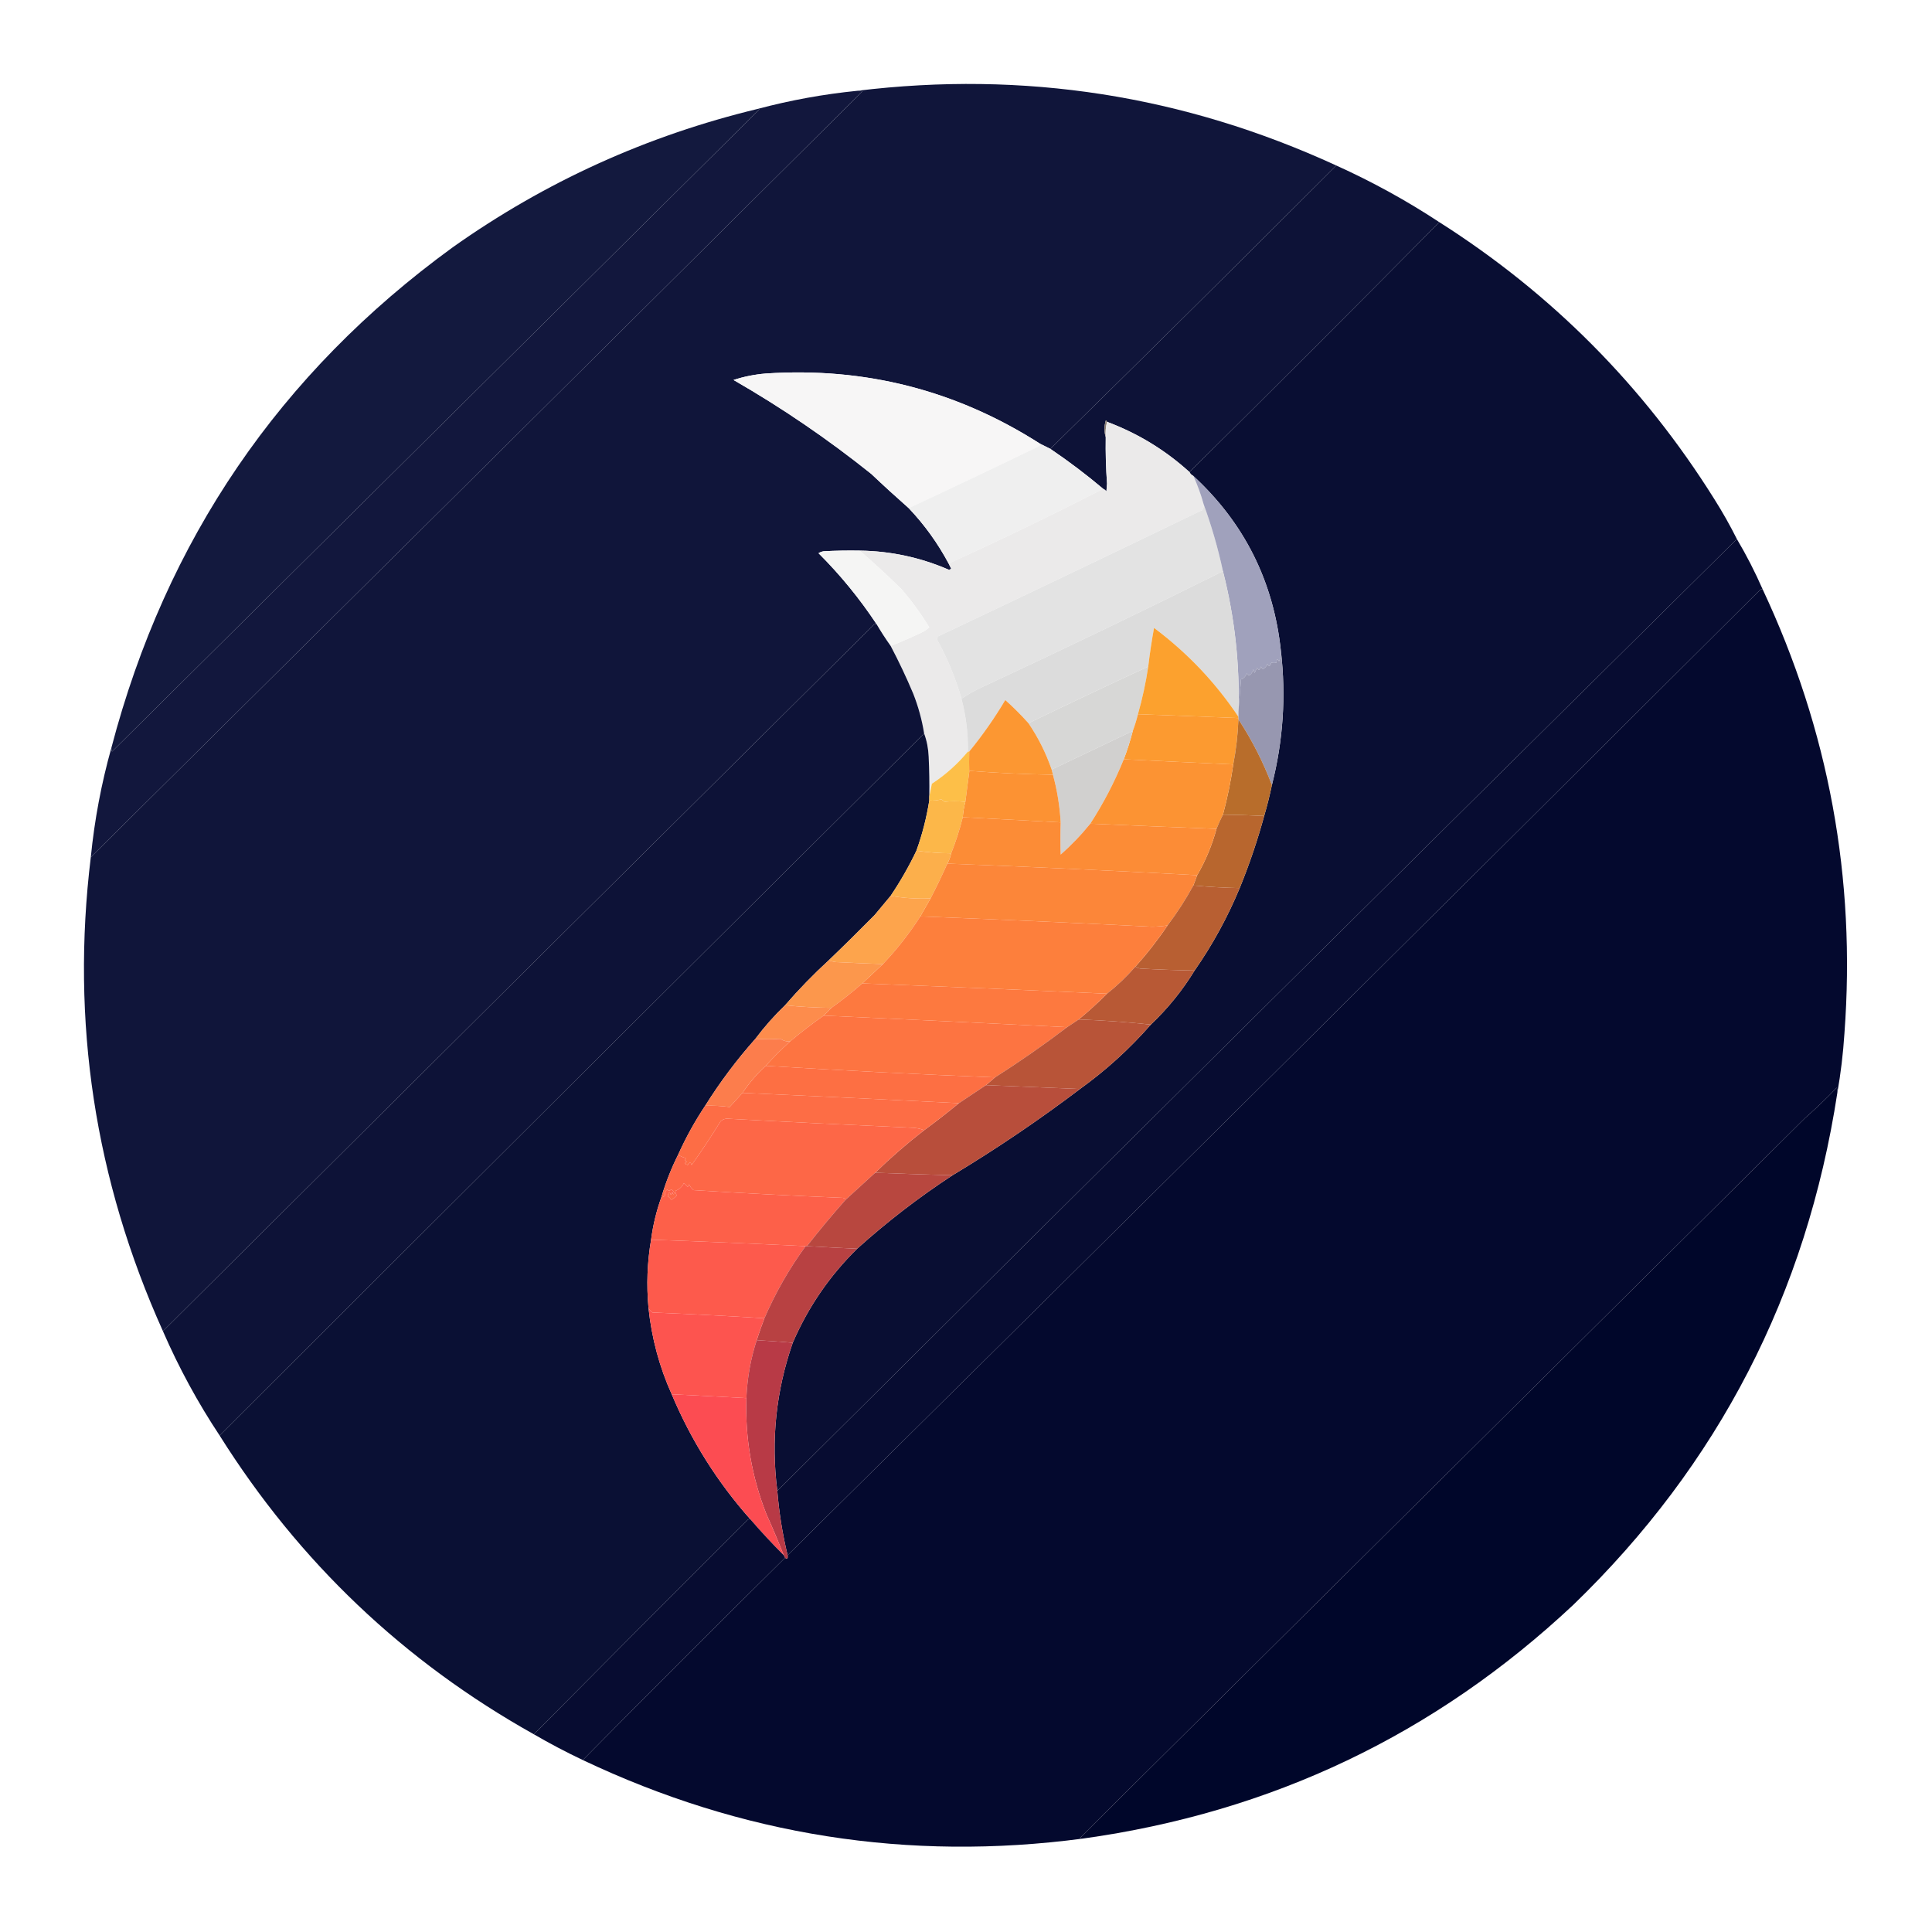
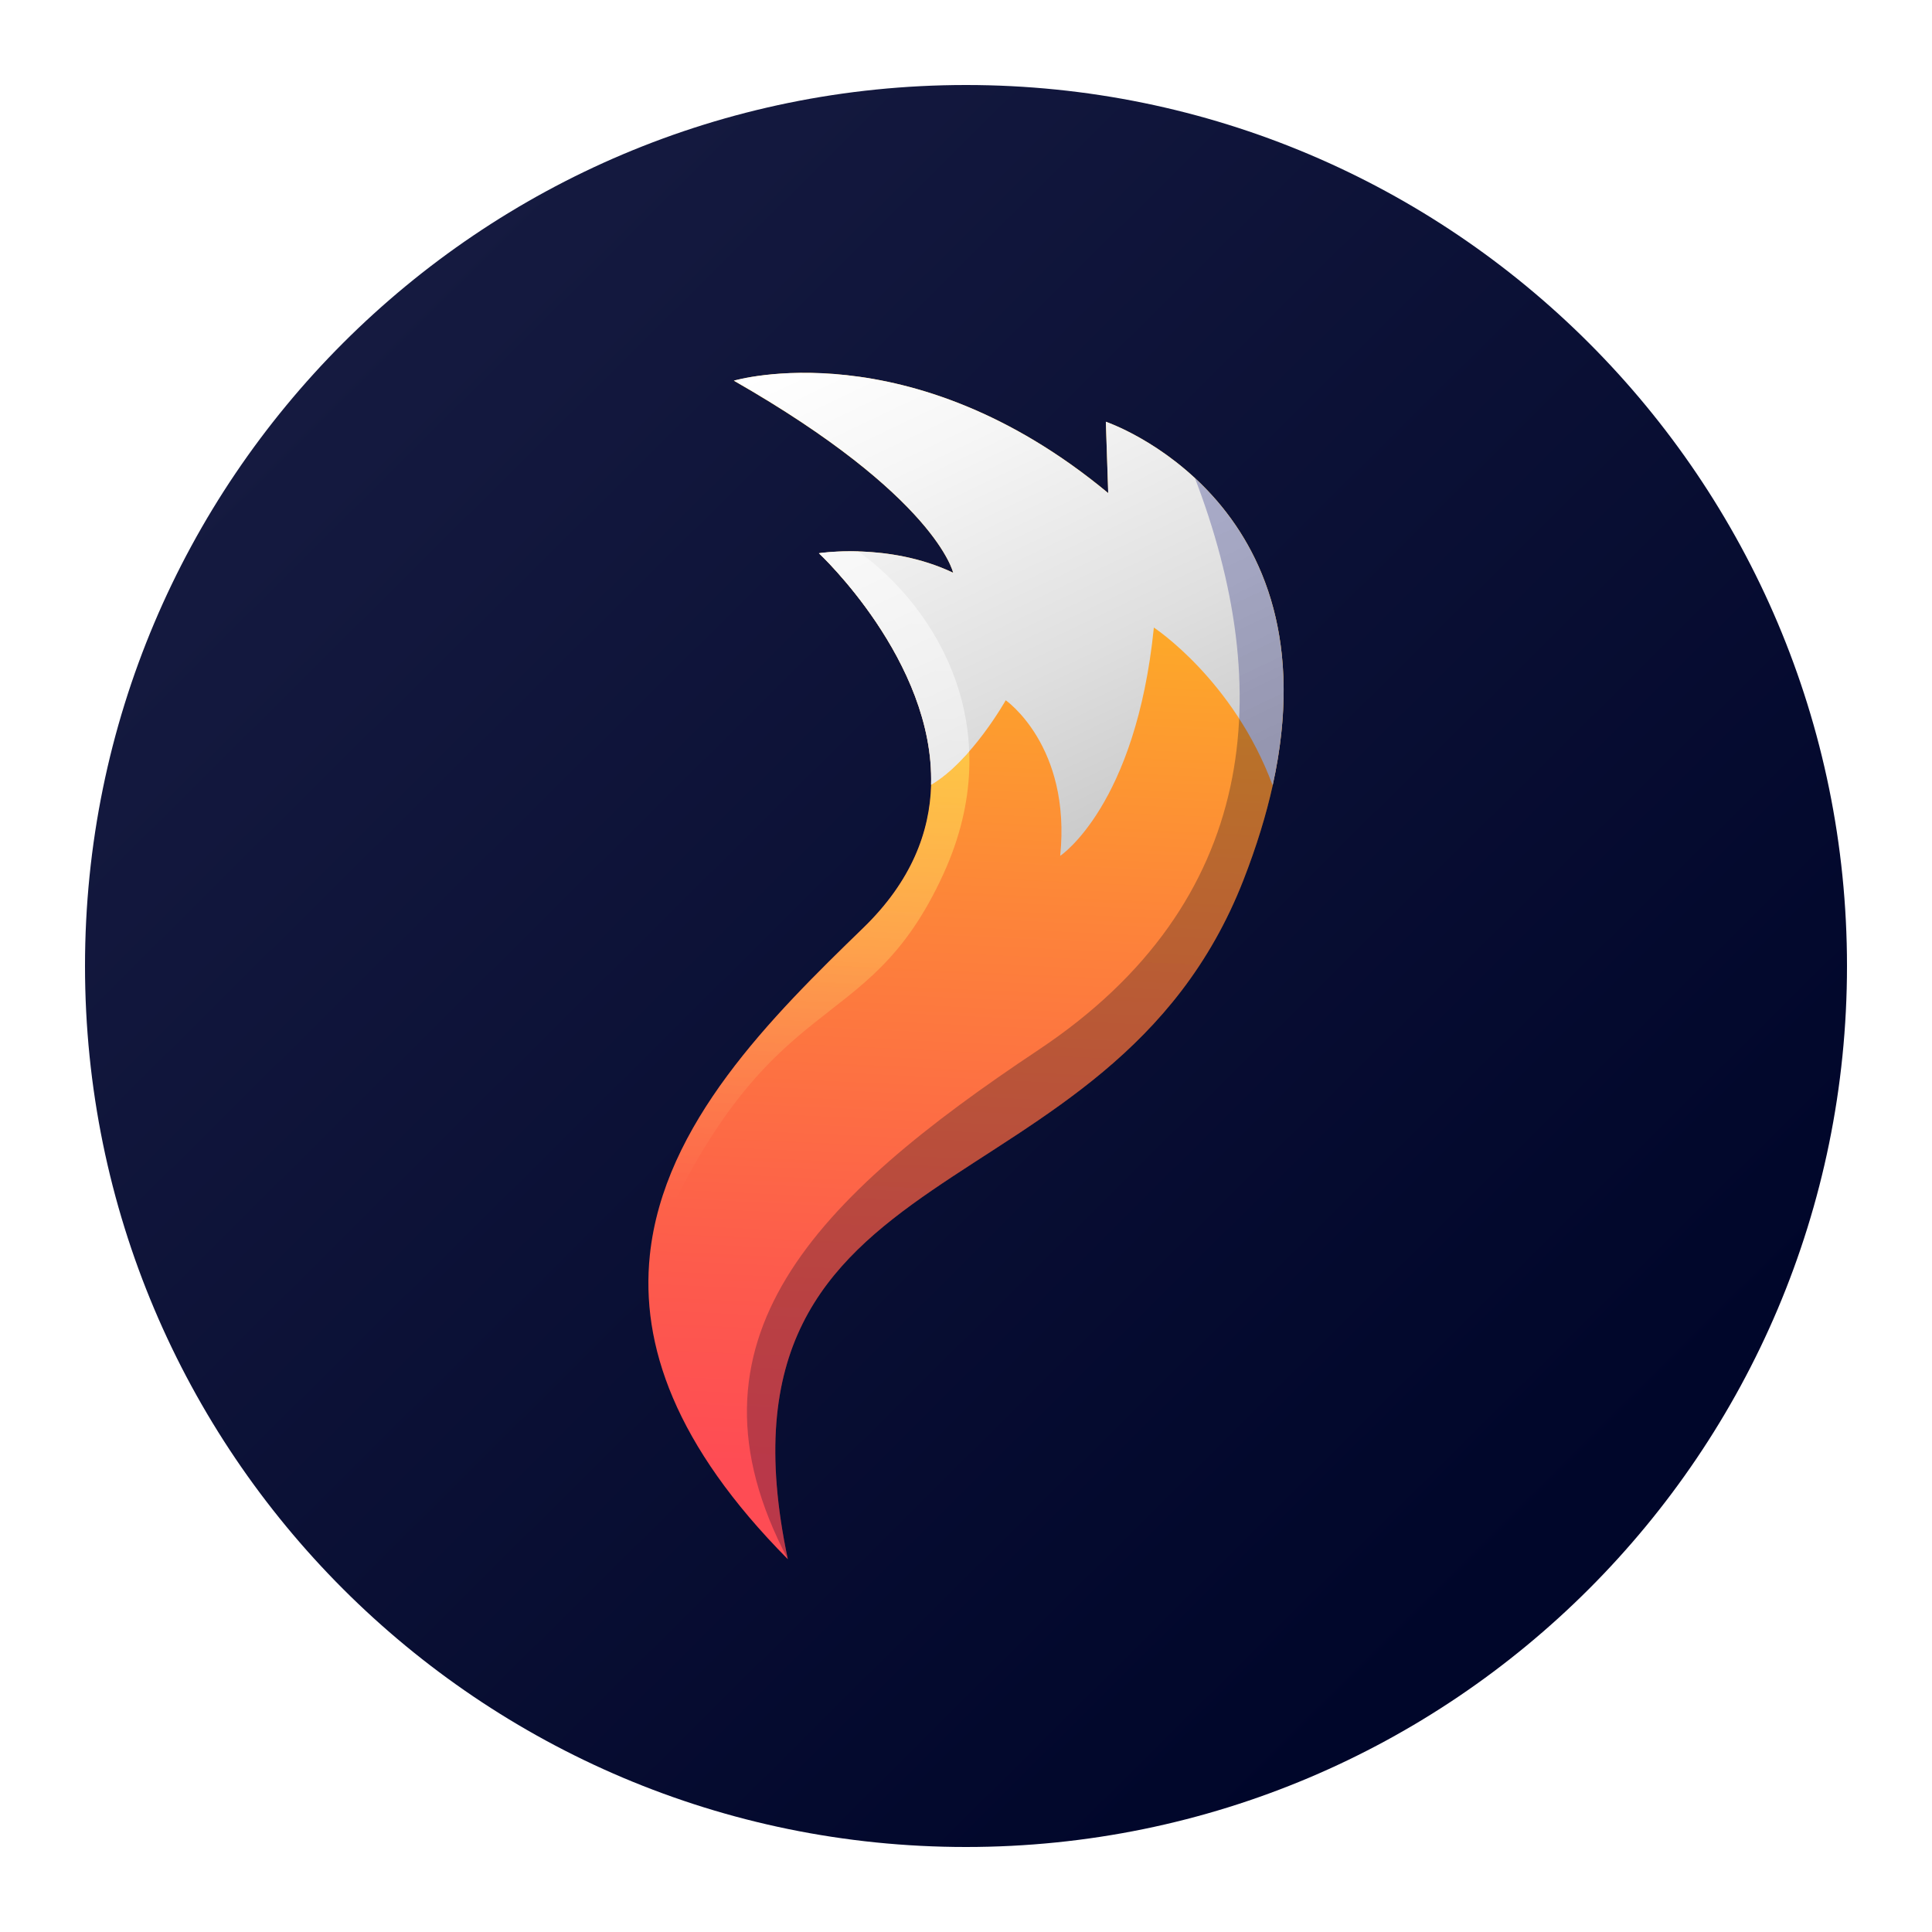
- <svg xmlns="http://www.w3.org/2000/svg" version="1.1" width="1500px" height="1500px" style="shape-rendering:geometricPrecision; text-rendering:geometricPrecision; image-rendering:optimizeQuality; fill-rule:evenodd; clip-rule:evenodd">
-   <g>
-     <path style="opacity:1" fill="#10153a" d="M 1037.5,128.5 C 963.833,202.167 889.833,275.501 815.5,348.5C 812.86,347.18 810.193,345.847 807.5,344.5C 742.606,303.026 671.606,284.859 594.5,290C 585.953,290.702 577.62,292.368 569.5,295C 607.074,316.614 642.741,340.947 676.5,368C 686.037,377.04 695.704,385.873 705.5,394.5C 717.77,407.437 728.104,421.77 736.5,437.5C 737.153,438.807 737.82,440.14 738.5,441.5C 738,441.833 737.5,442.167 737,442.5C 714.842,432.835 691.676,427.835 667.5,427.5C 658.161,427.334 648.827,427.5 639.5,428C 638.062,428.219 636.729,428.719 635.5,429.5C 652.414,446.4 667.414,464.733 680.5,484.5C 679.761,484.369 679.094,484.536 678.5,485C 494.272,667.728 310.272,850.561 126.5,1033.5C 73.58,915.986 54.914,793.32 70.5,665.5C 270.299,467.535 469.965,269.368 669.5,71C 668.207,70.51 666.873,70.343 665.5,70.5C 794.999,54.714 918.999,74.047 1037.5,128.5 Z" />
-   </g>
-   <g>
-     <path style="opacity:1" fill="#12173d" d="M 665.5,70.5 C 666.873,70.343 668.207,70.51 669.5,71C 469.965,269.368 270.299,467.535 70.5,665.5C 73.373,636.583 78.706,608.249 86.5,580.5C 86.35,581.552 86.517,582.552 87,583.5C 254.5,417.333 422,251.167 589.5,85C 589.272,84.601 588.938,84.435 588.5,84.5C 613.674,77.801 639.341,73.134 665.5,70.5 Z" />
-   </g>
-   <g>
-     <path style="opacity:1" fill="#13193e" d="M 588.5,84.5 C 588.938,84.435 589.272,84.601 589.5,85C 422,251.167 254.5,417.333 87,583.5C 86.517,582.552 86.35,581.552 86.5,580.5C 128.853,419.189 217.186,289.689 351.5,192C 423.409,141.054 502.409,105.221 588.5,84.5 Z" />
-   </g>
-   <g>
-     <path style="opacity:1" fill="#0d1237" d="M 1037.5,128.5 C 1065.46,141.139 1092.13,155.806 1117.5,172.5C 1053.14,237.527 988.473,302.194 923.5,366.5C 904.729,349.441 883.396,336.441 859.5,327.5C 859.44,326.957 859.107,326.624 858.5,326.5C 857.189,330.984 857.189,335.317 858.5,339.5C 858.301,351.516 858.634,363.516 859.5,375.5C 859.333,377.5 859.167,379.5 859,381.5C 858.292,380.619 857.458,379.953 856.5,379.5C 843.371,368.438 829.705,358.104 815.5,348.5C 889.833,275.501 963.833,202.167 1037.5,128.5 Z" />
-   </g>
-   <g>
-     <path style="opacity:1" fill="#090e33" d="M 1117.5,172.5 C 1204.86,228.027 1276.03,299.693 1331,387.5C 1337.36,397.564 1343.2,407.897 1348.5,418.5C 1099.86,664.472 851.528,910.806 603.5,1157.5C 598.497,1118.2 602.497,1079.86 615.5,1042.5C 627.386,1014.94 644.053,990.604 665.5,969.5C 688.762,948.552 713.429,929.552 739.5,912.5C 773.719,891.896 806.719,869.563 838.5,845.5C 858.726,830.942 877.059,814.275 893.5,795.5C 906.722,782.953 918.055,768.953 927.5,753.5C 941.399,733.549 953.066,712.215 962.5,689.5C 969.964,671.234 976.297,652.567 981.5,633.5C 983.814,625.577 985.814,617.577 987.5,609.5C 996.222,575.235 998.555,540.569 994.5,505.5C 988.805,451.444 966.139,406.11 926.5,369.5C 925.167,368.833 924.167,367.833 923.5,366.5C 988.473,302.194 1053.14,237.527 1117.5,172.5 Z" />
-   </g>
-   <g>
-     <path style="opacity:1" fill="#f7f6f6" d="M 807.5,344.5 C 807.631,345.376 807.298,346.043 806.5,346.5C 772.933,362.784 739.266,378.784 705.5,394.5C 695.704,385.873 686.037,377.04 676.5,368C 642.741,340.947 607.074,316.614 569.5,295C 577.62,292.368 585.953,290.702 594.5,290C 671.606,284.859 742.606,303.026 807.5,344.5 Z" />
-   </g>
-   <g>
-     <path style="opacity:1" fill="#8b7e72" d="M 859.5,327.5 C 858.517,331.298 858.183,335.298 858.5,339.5C 857.189,335.317 857.189,330.984 858.5,326.5C 859.107,326.624 859.44,326.957 859.5,327.5 Z" />
-   </g>
-   <g>
-     <path style="opacity:1" fill="#efefef" d="M 807.5,344.5 C 810.193,345.847 812.86,347.18 815.5,348.5C 829.705,358.104 843.371,368.438 856.5,379.5C 817.045,399.774 777.045,419.107 736.5,437.5C 728.104,421.77 717.77,407.437 705.5,394.5C 739.266,378.784 772.933,362.784 806.5,346.5C 807.298,346.043 807.631,345.376 807.5,344.5 Z" />
-   </g>
-   <g>
-     <path style="opacity:1" fill="#ebeaea" d="M 859.5,327.5 C 883.396,336.441 904.729,349.441 923.5,366.5C 924.167,367.833 925.167,368.833 926.5,369.5C 929.747,376.57 932.414,383.904 934.5,391.5C 934.714,393.144 934.38,394.644 933.5,396C 865.288,428.939 796.955,461.606 728.5,494C 727.483,495.049 727.316,496.216 728,497.5C 735.862,511.879 742.029,526.879 746.5,542.5C 750.022,555.897 751.689,569.564 751.5,583.5C 743.455,593.208 734.121,601.542 723.5,608.5C 722.833,611.977 722.166,615.311 721.5,618.5C 721.666,608.161 721.5,597.828 721,587.5C 720.75,581.192 719.583,575.192 717.5,569.5C 715.796,558.884 712.963,548.551 709,538.5C 703.685,525.872 697.852,513.539 691.5,501.5C 698.918,498.627 706.251,495.46 713.5,492C 716.533,490.822 719.199,489.156 721.5,487C 715.121,476.617 707.955,466.784 700,457.5C 689.461,447.153 678.628,437.153 667.5,427.5C 691.676,427.835 714.842,432.835 737,442.5C 737.5,442.167 738,441.833 738.5,441.5C 737.82,440.14 737.153,438.807 736.5,437.5C 777.045,419.107 817.045,399.774 856.5,379.5C 857.458,379.953 858.292,380.619 859,381.5C 859.167,379.5 859.333,377.5 859.5,375.5C 858.634,363.516 858.301,351.516 858.5,339.5C 858.183,335.298 858.517,331.298 859.5,327.5 Z" />
-   </g>
-   <g>
-     <path style="opacity:1" fill="#e3e3e3" d="M 934.5,391.5 C 940.682,408.393 945.682,425.726 949.5,443.5C 887.988,474.088 825.988,503.921 763.5,533C 757.448,535.687 751.781,538.854 746.5,542.5C 742.029,526.879 735.862,511.879 728,497.5C 727.316,496.216 727.483,495.049 728.5,494C 796.955,461.606 865.288,428.939 933.5,396C 934.38,394.644 934.714,393.144 934.5,391.5 Z" />
-   </g>
-   <g>
-     <path style="opacity:1" fill="#f5f5f4" d="M 667.5,427.5 C 678.628,437.153 689.461,447.153 700,457.5C 707.955,466.784 715.121,476.617 721.5,487C 719.199,489.156 716.533,490.822 713.5,492C 706.251,495.46 698.918,498.627 691.5,501.5C 687.598,496.04 683.931,490.373 680.5,484.5C 667.414,464.733 652.414,446.4 635.5,429.5C 636.729,428.719 638.062,428.219 639.5,428C 648.827,427.5 658.161,427.334 667.5,427.5 Z" />
-   </g>
-   <g>
-     <path style="opacity:1" fill="#070c31" d="M 1348.5,418.5 C 1355.93,431.023 1362.6,444.023 1368.5,457.5C 1367.76,457.369 1367.09,457.536 1366.5,458C 1115.27,708.396 863.604,958.229 611.5,1207.5C 607.539,1191.18 604.872,1174.52 603.5,1157.5C 851.528,910.806 1099.86,664.472 1348.5,418.5 Z" />
-   </g>
-   <g>
-     <path style="opacity:1" fill="#a0a1bc" d="M 926.5,369.5 C 966.139,406.11 988.805,451.444 994.5,505.5C 994.752,508.32 994.252,510.986 993,513.5C 992.026,511.122 991.359,511.456 991,514.5C 989.836,514.835 988.503,514.835 987,514.5C 986.16,517.464 985.16,517.797 984,515.5C 983.363,517.303 982.197,518.636 980.5,519.5C 979.808,518.975 979.308,518.308 979,517.5C 978.16,520.464 977.16,520.797 976,518.5C 975.333,519.833 974.667,521.167 974,522.5C 973.667,521.5 973.333,520.5 973,519.5C 972.727,521.329 971.893,522.829 970.5,524C 969.256,524.456 968.423,523.956 968,522.5C 967.368,524.965 965.868,526.631 963.5,527.5C 962.833,535.99 962.167,544.324 961.5,552.5C 962.663,515.963 958.663,479.629 949.5,443.5C 945.682,425.726 940.682,408.393 934.5,391.5C 932.414,383.904 929.747,376.57 926.5,369.5 Z" />
-   </g>
-   <g>
-     <path style="opacity:1" fill="#dcdcdc" d="M 949.5,443.5 C 958.663,479.629 962.663,515.963 961.5,552.5C 961.5,553.833 961.5,555.167 961.5,556.5C 943.696,529.858 921.862,506.858 896,487.5C 894.172,497.459 892.672,507.459 891.5,517.5C 860.374,531.896 829.374,546.563 798.5,561.5C 792.881,555.215 786.881,549.215 780.5,543.5C 772.142,557.562 762.808,570.895 752.5,583.5C 752.167,583.5 751.833,583.5 751.5,583.5C 751.689,569.564 750.022,555.897 746.5,542.5C 751.781,538.854 757.448,535.687 763.5,533C 825.988,503.921 887.988,474.088 949.5,443.5 Z" />
-   </g>
-   <g>
-     <path style="opacity:1" fill="#04092e" d="M 1368.5,457.5 C 1419.85,566.9 1441.01,681.9 1432,802.5C 1430.99,818.078 1429.16,833.411 1426.5,848.5C 1426.66,847.127 1426.49,845.793 1426,844.5C 1418.14,852.698 1409.97,860.531 1401.5,868C 1218.83,1049.33 1036.17,1230.67 853.5,1412C 848.5,1417 843.5,1422 838.5,1427C 839.094,1427.46 839.761,1427.63 840.5,1427.5C 705.221,1445.36 575.888,1425.03 452.5,1366.5C 504.527,1313.81 556.86,1261.47 609.5,1209.5C 611.203,1210.66 611.869,1209.99 611.5,1207.5C 863.604,958.229 1115.27,708.396 1366.5,458C 1367.09,457.536 1367.76,457.369 1368.5,457.5 Z" />
-   </g>
-   <g>
-     <path style="opacity:1" fill="#d7d7d6" d="M 891.5,517.5 C 889.618,530.027 886.951,542.36 883.5,554.5C 882.415,558.939 881.082,563.272 879.5,567.5C 858.5,577.5 837.5,587.5 816.5,597.5C 812.068,584.637 806.068,572.637 798.5,561.5C 829.374,546.563 860.374,531.896 891.5,517.5 Z" />
-   </g>
-   <g>
-     <path style="opacity:1" fill="#fca12e" d="M 961.5,556.5 C 961.5,556.833 961.5,557.167 961.5,557.5C 935.502,556.437 909.502,555.437 883.5,554.5C 886.951,542.36 889.618,530.027 891.5,517.5C 892.672,507.459 894.172,497.459 896,487.5C 921.862,506.858 943.696,529.858 961.5,556.5 Z" />
-   </g>
-   <g>
-     <path style="opacity:1" fill="#0d1237" d="M 680.5,484.5 C 683.931,490.373 687.598,496.04 691.5,501.5C 697.852,513.539 703.685,525.872 709,538.5C 712.963,548.551 715.796,558.884 717.5,569.5C 534.973,750.939 352.64,932.605 170.5,1114.5C 153.548,1088.94 138.881,1061.94 126.5,1033.5C 310.272,850.561 494.272,667.728 678.5,485C 679.094,484.536 679.761,484.369 680.5,484.5 Z" />
-   </g>
-   <g>
-     <path style="opacity:1" fill="#9797b0" d="M 994.5,505.5 C 998.555,540.569 996.222,575.235 987.5,609.5C 980.651,591.466 971.984,574.466 961.5,558.5C 961.5,558.167 961.5,557.833 961.5,557.5C 961.5,557.167 961.5,556.833 961.5,556.5C 961.5,555.167 961.5,553.833 961.5,552.5C 962.167,544.324 962.833,535.99 963.5,527.5C 965.868,526.631 967.368,524.965 968,522.5C 968.423,523.956 969.256,524.456 970.5,524C 971.893,522.829 972.727,521.329 973,519.5C 973.333,520.5 973.667,521.5 974,522.5C 974.667,521.167 975.333,519.833 976,518.5C 977.16,520.797 978.16,520.464 979,517.5C 979.308,518.308 979.808,518.975 980.5,519.5C 982.197,518.636 983.363,517.303 984,515.5C 985.16,517.797 986.16,517.464 987,514.5C 988.503,514.835 989.836,514.835 991,514.5C 991.359,511.456 992.026,511.122 993,513.5C 994.252,510.986 994.752,508.32 994.5,505.5 Z" />
-   </g>
-   <g>
-     <path style="opacity:1" fill="#fc9a30" d="M 883.5,554.5 C 909.502,555.437 935.502,556.437 961.5,557.5C 961.5,557.833 961.5,558.167 961.5,558.5C 961.065,570.311 959.732,581.977 957.5,593.5C 929.163,592.23 900.829,590.897 872.5,589.5C 875.23,582.311 877.563,574.977 879.5,567.5C 881.082,563.272 882.415,558.939 883.5,554.5 Z" />
-   </g>
-   <g>
-     <path style="opacity:1" fill="#b86d2b" d="M 961.5,558.5 C 971.984,574.466 980.651,591.466 987.5,609.5C 985.814,617.577 983.814,625.577 981.5,633.5C 970.841,632.957 960.175,632.623 949.5,632.5C 952.934,619.666 955.6,606.666 957.5,593.5C 959.732,581.977 961.065,570.311 961.5,558.5 Z" />
-   </g>
-   <g>
-     <path style="opacity:1" fill="#d1d0cf" d="M 879.5,567.5 C 877.563,574.977 875.23,582.311 872.5,589.5C 865.418,606.998 856.751,623.665 846.5,639.5C 839.528,648.139 831.862,656.139 823.5,663.5C 823.234,655.226 823.234,646.893 823.5,638.5C 822.801,625.941 820.801,613.608 817.5,601.5C 817.167,600.167 816.833,598.833 816.5,597.5C 837.5,587.5 858.5,577.5 879.5,567.5 Z" />
-   </g>
-   <g>
-     <path style="opacity:0.999" fill="#0a1034" d="M 717.5,569.5 C 719.583,575.192 720.75,581.192 721,587.5C 721.5,597.828 721.666,608.161 721.5,618.5C 721.5,619.5 721.5,620.5 721.5,621.5C 719.387,634.835 716.053,647.835 711.5,660.5C 705.701,672.639 699.035,684.306 691.5,695.5C 687.352,700.429 683.185,705.429 679,710.5C 667.272,722.396 655.438,734.063 643.5,745.5C 631.468,756.532 620.134,768.198 609.5,780.5C 601.119,788.547 593.452,797.214 586.5,806.5C 572.052,822.722 559.052,840.055 547.5,858.5C 539.489,870.515 532.489,883.182 526.5,896.5C 521.205,907.04 516.871,918.04 513.5,929.5C 509.668,940.11 507.002,951.11 505.5,962.5C 502.505,980.033 501.839,997.699 503.5,1015.5C 505.934,1038.91 511.934,1061.24 521.5,1082.5C 536.541,1118.27 556.874,1150.6 582.5,1179.5C 581.761,1179.37 581.094,1179.54 580.5,1180C 524.89,1235.44 469.557,1290.94 414.5,1346.5C 313.504,1289.97 232.171,1212.64 170.5,1114.5C 352.64,932.605 534.973,750.939 717.5,569.5 Z" />
-   </g>
-   <g>
-     <path style="opacity:1" fill="#fdbf48" d="M 751.5,583.5 C 751.833,583.5 752.167,583.5 752.5,583.5C 752.369,589.082 752.369,594.416 752.5,599.5C 751.562,607.132 750.562,614.799 749.5,622.5C 743.44,621.953 738.107,621.953 733.5,622.5C 732.522,622.023 731.689,621.357 731,620.5C 727.943,621.451 724.777,621.784 721.5,621.5C 721.5,620.5 721.5,619.5 721.5,618.5C 722.166,615.311 722.833,611.977 723.5,608.5C 734.121,601.542 743.455,593.208 751.5,583.5 Z" />
-   </g>
-   <g>
-     <path style="opacity:1" fill="#fc9732" d="M 798.5,561.5 C 806.068,572.637 812.068,584.637 816.5,597.5C 816.833,598.833 817.167,600.167 817.5,601.5C 795.912,601.148 774.412,600.148 753,598.5C 752.601,598.728 752.435,599.062 752.5,599.5C 752.369,594.416 752.369,589.082 752.5,583.5C 762.808,570.895 772.142,557.562 780.5,543.5C 786.881,549.215 792.881,555.215 798.5,561.5 Z" />
-   </g>
-   <g>
-     <path style="opacity:1" fill="#fc9233" d="M 817.5,601.5 C 820.801,613.608 822.801,625.941 823.5,638.5C 798.174,637.106 772.84,635.773 747.5,634.5C 747.782,630.426 748.448,626.426 749.5,622.5C 750.562,614.799 751.562,607.132 752.5,599.5C 752.435,599.062 752.601,598.728 753,598.5C 774.412,600.148 795.912,601.148 817.5,601.5 Z" />
-   </g>
-   <g>
-     <path style="opacity:1" fill="#fc9333" d="M 872.5,589.5 C 900.829,590.897 929.163,592.23 957.5,593.5C 955.6,606.666 952.934,619.666 949.5,632.5C 947.64,636.083 945.973,639.749 944.5,643.5C 911.828,642.288 879.162,640.954 846.5,639.5C 856.751,623.665 865.418,606.998 872.5,589.5 Z" />
-   </g>
-   <g>
-     <path style="opacity:1" fill="#fcb749" d="M 749.5,622.5 C 748.448,626.426 747.782,630.426 747.5,634.5C 745.124,643.991 742.124,653.325 738.5,662.5C 729.306,662.439 720.306,661.772 711.5,660.5C 716.053,647.835 719.387,634.835 721.5,621.5C 724.777,621.784 727.943,621.451 731,620.5C 731.689,621.357 732.522,622.023 733.5,622.5C 738.107,621.953 743.44,621.953 749.5,622.5 Z" />
-   </g>
-   <g>
-     <path style="opacity:1" fill="#b8662e" d="M 949.5,632.5 C 960.175,632.623 970.841,632.957 981.5,633.5C 976.297,652.567 969.964,671.234 962.5,689.5C 950.421,689.243 938.421,688.576 926.5,687.5C 927.5,684.833 928.5,682.167 929.5,679.5C 936.039,668.236 941.039,656.236 944.5,643.5C 945.973,639.749 947.64,636.083 949.5,632.5 Z" />
-   </g>
-   <g>
-     <path style="opacity:1" fill="#fc8c36" d="M 747.5,634.5 C 772.84,635.773 798.174,637.106 823.5,638.5C 823.234,646.893 823.234,655.226 823.5,663.5C 831.862,656.139 839.528,648.139 846.5,639.5C 879.162,640.954 911.828,642.288 944.5,643.5C 941.039,656.236 936.039,668.236 929.5,679.5C 864.874,675.994 800.207,672.994 735.5,670.5C 736.892,667.993 737.892,665.327 738.5,662.5C 742.124,653.325 745.124,643.991 747.5,634.5 Z" />
-   </g>
-   <g>
-     <path style="opacity:1" fill="#fcaf4b" d="M 711.5,660.5 C 720.306,661.772 729.306,662.439 738.5,662.5C 737.892,665.327 736.892,667.993 735.5,670.5C 731.439,679.622 727.106,688.622 722.5,697.5C 711.82,697.968 701.487,697.301 691.5,695.5C 699.035,684.306 705.701,672.639 711.5,660.5 Z" />
-   </g>
-   <g>
-     <path style="opacity:1" fill="#fc8639" d="M 735.5,670.5 C 800.207,672.994 864.874,675.994 929.5,679.5C 928.5,682.167 927.5,684.833 926.5,687.5C 920.581,698.344 913.914,708.677 906.5,718.5C 902.55,719.098 898.55,719.432 894.5,719.5C 834.512,716.485 774.512,713.818 714.5,711.5C 717.167,706.833 719.833,702.167 722.5,697.5C 727.106,688.622 731.439,679.622 735.5,670.5 Z" />
-   </g>
-   <g>
-     <path style="opacity:1" fill="#b85f32" d="M 926.5,687.5 C 938.421,688.576 950.421,689.243 962.5,689.5C 953.066,712.215 941.399,733.549 927.5,753.5C 913.801,753.289 899.801,752.789 885.5,752C 883.942,751.79 882.609,751.29 881.5,750.5C 890.597,740.406 898.93,729.74 906.5,718.5C 913.914,708.677 920.581,698.344 926.5,687.5 Z" />
-   </g>
-   <g>
-     <path style="opacity:1" fill="#fda44c" d="M 691.5,695.5 C 701.487,697.301 711.82,697.968 722.5,697.5C 719.833,702.167 717.167,706.833 714.5,711.5C 706.029,724.779 696.362,737.113 685.5,748.5C 673.499,748.091 661.499,747.591 649.5,747C 647.292,746.809 645.292,746.309 643.5,745.5C 655.438,734.063 667.272,722.396 679,710.5C 683.185,705.429 687.352,700.429 691.5,695.5 Z" />
-   </g>
-   <g>
-     <path style="opacity:1" fill="#fd7f3c" d="M 714.5,711.5 C 774.512,713.818 834.512,716.485 894.5,719.5C 898.55,719.432 902.55,719.098 906.5,718.5C 898.93,729.74 890.597,740.406 881.5,750.5C 874.825,758.174 867.492,765.174 859.5,771.5C 796.175,768.612 732.842,765.945 669.5,763.5C 674.833,758.5 680.167,753.5 685.5,748.5C 696.362,737.113 706.029,724.779 714.5,711.5 Z" />
-   </g>
-   <g>
-     <path style="opacity:1" fill="#fc974c" d="M 643.5,745.5 C 645.292,746.309 647.292,746.809 649.5,747C 661.499,747.591 673.499,748.091 685.5,748.5C 680.167,753.5 674.833,758.5 669.5,763.5C 661.812,770.184 653.812,776.517 645.5,782.5C 633.317,782.358 621.317,781.692 609.5,780.5C 620.134,768.198 631.468,756.532 643.5,745.5 Z" />
-   </g>
-   <g>
-     <path style="opacity:1" fill="#b85935" d="M 881.5,750.5 C 882.609,751.29 883.942,751.79 885.5,752C 899.801,752.789 913.801,753.289 927.5,753.5C 918.055,768.953 906.722,782.953 893.5,795.5C 875.034,793.506 856.367,792.173 837.5,791.5C 845.133,785.203 852.466,778.536 859.5,771.5C 867.492,765.174 874.825,758.174 881.5,750.5 Z" />
-   </g>
-   <g>
-     <path style="opacity:1" fill="#fd793f" d="M 669.5,763.5 C 732.842,765.945 796.175,768.612 859.5,771.5C 852.466,778.536 845.133,785.203 837.5,791.5C 834.482,793.526 831.482,795.526 828.5,797.5C 765.512,794.342 702.512,791.342 639.5,788.5C 641.5,786.5 643.5,784.5 645.5,782.5C 653.812,776.517 661.812,770.184 669.5,763.5 Z" />
-   </g>
-   <g>
-     <path style="opacity:1" fill="#fd8c4c" d="M 609.5,780.5 C 621.317,781.692 633.317,782.358 645.5,782.5C 643.5,784.5 641.5,786.5 639.5,788.5C 630.548,794.784 621.882,801.45 613.5,808.5C 610.728,808.78 608.228,808.113 606,806.5C 599.77,806.961 593.27,806.961 586.5,806.5C 593.452,797.214 601.119,788.547 609.5,780.5 Z" />
-   </g>
-   <g>
-     <path style="opacity:1" fill="#fd7441" d="M 639.5,788.5 C 702.512,791.342 765.512,794.342 828.5,797.5C 810.409,811.247 791.742,824.247 772.5,836.5C 712.979,834.126 653.646,831.126 594.5,827.5C 600.527,820.806 606.86,814.473 613.5,808.5C 621.882,801.45 630.548,794.784 639.5,788.5 Z" />
-   </g>
-   <g>
-     <path style="opacity:1" fill="#b85438" d="M 837.5,791.5 C 856.367,792.173 875.034,793.506 893.5,795.5C 877.059,814.275 858.726,830.942 838.5,845.5C 814.168,844.47 789.835,843.47 765.5,842.5C 767.833,840.5 770.167,838.5 772.5,836.5C 791.742,824.247 810.409,811.247 828.5,797.5C 831.482,795.526 834.482,793.526 837.5,791.5 Z" />
-   </g>
-   <g>
-     <path style="opacity:1" fill="#fd6f43" d="M 594.5,827.5 C 653.646,831.126 712.979,834.126 772.5,836.5C 770.167,838.5 767.833,840.5 765.5,842.5C 758.518,847.141 751.518,851.807 744.5,856.5C 688.512,853.675 632.512,851.009 576.5,848.5C 581.656,840.764 587.656,833.764 594.5,827.5 Z" />
-   </g>
-   <g>
-     <path style="opacity:1" fill="#fc7d4c" d="M 586.5,806.5 C 593.27,806.961 599.77,806.961 606,806.5C 608.228,808.113 610.728,808.78 613.5,808.5C 606.86,814.473 600.527,820.806 594.5,827.5C 587.656,833.764 581.656,840.764 576.5,848.5C 573.189,852.147 569.855,855.813 566.5,859.5C 560.248,858.631 553.915,858.298 547.5,858.5C 559.052,840.055 572.052,822.722 586.5,806.5 Z" />
-   </g>
-   <g>
-     <path style="opacity:1" fill="#b84e3b" d="M 765.5,842.5 C 789.835,843.47 814.168,844.47 838.5,845.5C 806.719,869.563 773.719,891.896 739.5,912.5C 719.496,911.954 699.496,911.288 679.5,910.5C 691.576,898.753 704.242,887.753 717.5,877.5C 726.72,870.73 735.72,863.73 744.5,856.5C 751.518,851.807 758.518,847.141 765.5,842.5 Z" />
-   </g>
-   <g>
-     <path style="opacity:1" fill="#fd6d45" d="M 576.5,848.5 C 632.512,851.009 688.512,853.675 744.5,856.5C 735.72,863.73 726.72,870.73 717.5,877.5C 714.232,876.178 710.565,875.511 706.5,875.5C 658.983,873.404 611.483,871.071 564,868.5C 562.284,868.748 560.784,869.415 559.5,870.5C 552.062,882.522 544.562,893.855 537,904.5C 536.309,902.109 535.309,902.109 534,904.5C 531.266,903.638 531.099,902.805 533.5,902C 531.519,901.395 531.185,900.395 532.5,899C 530.576,898.729 528.576,897.896 526.5,896.5C 532.489,883.182 539.489,870.515 547.5,858.5C 553.915,858.298 560.248,858.631 566.5,859.5C 569.855,855.813 573.189,852.147 576.5,848.5 Z" />
-   </g>
-   <g>
-     <path style="opacity:1" fill="#fd6747" d="M 717.5,877.5 C 704.242,887.753 691.576,898.753 679.5,910.5C 671.859,917.472 664.193,924.472 656.5,931.5C 656.082,930.778 655.416,930.278 654.5,930C 615.806,928.423 577.14,926.423 538.5,924C 536.951,922.786 535.785,921.286 535,919.5C 534.667,920.167 534.333,920.833 534,921.5C 533,920.5 532,919.5 531,918.5C 529.552,921.455 527.385,923.455 524.5,924.5C 524.33,925.822 524.663,926.989 525.5,928C 523.96,929.851 522.46,931.018 521,931.5C 520.5,930.333 519.667,929.5 518.5,929C 518.381,927.719 518.881,926.552 520,925.5C 520.667,928.167 521.333,928.167 522,925.5C 522.556,927.595 523.056,927.762 523.5,926C 522.991,924.831 522.158,923.998 521,923.5C 520,924.833 519,924.833 518,923.5C 516.35,924.891 515.85,926.391 516.5,928C 515.756,929.039 514.756,929.539 513.5,929.5C 516.871,918.04 521.205,907.04 526.5,896.5C 528.576,897.896 530.576,898.729 532.5,899C 531.185,900.395 531.519,901.395 533.5,902C 531.099,902.805 531.266,903.638 534,904.5C 535.309,902.109 536.309,902.109 537,904.5C 544.562,893.855 552.062,882.522 559.5,870.5C 560.784,869.415 562.284,868.748 564,868.5C 611.483,871.071 658.983,873.404 706.5,875.5C 710.565,875.511 714.232,876.178 717.5,877.5 Z" />
-   </g>
-   <g>
-     <path style="opacity:1" fill="#fd6049" d="M 656.5,931.5 C 646.123,943.208 636.123,955.208 626.5,967.5C 626.167,967.5 625.833,967.5 625.5,967.5C 585.511,965.58 545.511,963.913 505.5,962.5C 507.002,951.11 509.668,940.11 513.5,929.5C 514.756,929.539 515.756,929.039 516.5,928C 515.85,926.391 516.35,924.891 518,923.5C 519,924.833 520,924.833 521,923.5C 522.158,923.998 522.991,924.831 523.5,926C 523.056,927.762 522.556,927.595 522,925.5C 521.333,928.167 520.667,928.167 520,925.5C 518.881,926.552 518.381,927.719 518.5,929C 519.667,929.5 520.5,930.333 521,931.5C 522.46,931.018 523.96,929.851 525.5,928C 524.663,926.989 524.33,925.822 524.5,924.5C 527.385,923.455 529.552,921.455 531,918.5C 532,919.5 533,920.5 534,921.5C 534.333,920.833 534.667,920.167 535,919.5C 535.785,921.286 536.951,922.786 538.5,924C 577.14,926.423 615.806,928.423 654.5,930C 655.416,930.278 656.082,930.778 656.5,931.5 Z" />
-   </g>
-   <g>
-     <path style="opacity:1" fill="#b8473f" d="M 679.5,910.5 C 699.496,911.288 719.496,911.954 739.5,912.5C 713.429,929.552 688.762,948.552 665.5,969.5C 652.493,968.924 639.493,968.257 626.5,967.5C 636.123,955.208 646.123,943.208 656.5,931.5C 664.193,924.472 671.859,917.472 679.5,910.5 Z" />
-   </g>
-   <g>
-     <path style="opacity:1" fill="#00062a" d="M 1426.5,848.5 C 1402.59,1004.51 1334.25,1137.01 1221.5,1246C 1114.2,1346.64 987.203,1407.14 840.5,1427.5C 839.761,1427.63 839.094,1427.46 838.5,1427C 843.5,1422 848.5,1417 853.5,1412C 1036.17,1230.67 1218.83,1049.33 1401.5,868C 1409.97,860.531 1418.14,852.698 1426,844.5C 1426.49,845.793 1426.66,847.127 1426.5,848.5 Z" />
-   </g>
-   <g>
-     <path style="opacity:1" fill="#fd5a4c" d="M 505.5,962.5 C 545.511,963.913 585.511,965.58 625.5,967.5C 612.797,984.902 602.13,1003.57 593.5,1023.5C 564.576,1021.7 535.576,1020.2 506.5,1019C 505.186,1018.02 504.186,1016.85 503.5,1015.5C 501.839,997.699 502.505,980.033 505.5,962.5 Z" />
-   </g>
-   <g>
-     <path style="opacity:1" fill="#b84142" d="M 625.5,967.5 C 625.833,967.5 626.167,967.5 626.5,967.5C 639.493,968.257 652.493,968.924 665.5,969.5C 644.053,990.604 627.386,1014.94 615.5,1042.5C 606.225,1041.71 596.892,1041.05 587.5,1040.5C 589.348,1034.77 591.348,1029.11 593.5,1023.5C 602.13,1003.57 612.797,984.902 625.5,967.5 Z" />
-   </g>
-   <g>
-     <path style="opacity:1" fill="#fd544f" d="M 503.5,1015.5 C 504.186,1016.85 505.186,1018.02 506.5,1019C 535.576,1020.2 564.576,1021.7 593.5,1023.5C 591.348,1029.11 589.348,1034.77 587.5,1040.5C 582.78,1055.11 580.113,1070.11 579.5,1085.5C 560.171,1084.44 540.837,1083.44 521.5,1082.5C 511.934,1061.24 505.934,1038.91 503.5,1015.5 Z" />
-   </g>
-   <g>
-     <path style="opacity:1" fill="#b83a46" d="M 587.5,1040.5 C 596.892,1041.05 606.225,1041.71 615.5,1042.5C 602.497,1079.86 598.497,1118.2 603.5,1157.5C 604.872,1174.52 607.539,1191.18 611.5,1207.5C 611.869,1209.99 611.203,1210.66 609.5,1209.5C 609.167,1208.83 608.833,1208.17 608.5,1207.5C 604.369,1197.02 599.869,1186.35 595,1175.5C 583.635,1146.59 578.468,1116.59 579.5,1085.5C 580.113,1070.11 582.78,1055.11 587.5,1040.5 Z" />
-   </g>
-   <g>
-     <path style="opacity:1" fill="#fc4c52" d="M 521.5,1082.5 C 540.837,1083.44 560.171,1084.44 579.5,1085.5C 578.468,1116.59 583.635,1146.59 595,1175.5C 599.869,1186.35 604.369,1197.02 608.5,1207.5C 599.466,1198.47 590.799,1189.13 582.5,1179.5C 556.874,1150.6 536.541,1118.27 521.5,1082.5 Z" />
-   </g>
-   <g>
-     <path style="opacity:1" fill="#070c31" d="M 582.5,1179.5 C 590.799,1189.13 599.466,1198.47 608.5,1207.5C 608.833,1208.17 609.167,1208.83 609.5,1209.5C 556.86,1261.47 504.527,1313.81 452.5,1366.5C 439.483,1360.33 426.816,1353.66 414.5,1346.5C 469.557,1290.94 524.89,1235.44 580.5,1180C 581.094,1179.54 581.761,1179.37 582.5,1179.5 Z" />
+ <svg xmlns="http://www.w3.org/2000/svg" viewBox="0 0 500 500">
+   <defs>
+     <style>
+       .cls-1 {
+         fill: url(#linear-gradient);
+       }
+ 
+       .cls-2 {
+         fill: #191d8a;
+         mix-blend-mode: multiply;
+         opacity: .3;
+       }
+ 
+       .cls-3 {
+         fill: url(#Degradado_sin_nombre_20);
+         mix-blend-mode: overlay;
+         opacity: .5;
+       }
+ 
+       .cls-4 {
+         fill: url(#Degradado_sin_nombre_21);
+       }
+ 
+       .cls-5 {
+         fill: url(#Degradado_sin_nombre_14);
+       }
+ 
+       .cls-6 {
+         isolation: isolate;
+       }
+     </style>
+     <linearGradient id="linear-gradient" x1="88.94" y1="87.75" x2="398.8" y2="399.9" gradientUnits="userSpaceOnUse">
+       <stop offset="0" stop-color="#151a40" />
+       <stop offset="1" stop-color="#00062a" />
+     </linearGradient>
+     <linearGradient id="Degradado_sin_nombre_21" data-name="Degradado sin nombre 21" x1="748.44" y1="-346.91" x2="508.47" y2="-262.39" gradientTransform="translate(296.25 951.43) rotate(-67.93)" gradientUnits="userSpaceOnUse">
+       <stop offset="0" stop-color="#fdb922" />
+       <stop offset=".42" stop-color="#fd8539" />
+       <stop offset=".8" stop-color="#fd5b4c" />
+       <stop offset="1" stop-color="#fe4c54" />
+     </linearGradient>
+     <linearGradient id="Degradado_sin_nombre_14" data-name="Degradado sin nombre 14" x1="787.54" y1="-384.04" x2="690.95" y2="-278.39" gradientTransform="translate(296.25 951.43) rotate(-67.93)" gradientUnits="userSpaceOnUse">
+       <stop offset="0" stop-color="#fff" />
+       <stop offset=".27" stop-color="#f6f6f6" />
+       <stop offset=".71" stop-color="#dfdfdf" />
+       <stop offset="1" stop-color="#ccc" />
+     </linearGradient>
+     <linearGradient id="Degradado_sin_nombre_20" data-name="Degradado sin nombre 20" x1="702.93" y1="-373.46" x2="558.76" y2="-322.69" gradientTransform="translate(296.25 951.43) rotate(-67.93)" gradientUnits="userSpaceOnUse">
+       <stop offset="0" stop-color="#fff" />
+       <stop offset=".08" stop-color="#fff" stop-opacity=".96" />
+       <stop offset=".23" stop-color="#fff" stop-opacity=".86" />
+       <stop offset=".41" stop-color="#fff" stop-opacity=".7" />
+       <stop offset=".62" stop-color="#fff" stop-opacity=".47" />
+       <stop offset=".86" stop-color="#fff" stop-opacity=".19" />
+       <stop offset="1" stop-color="#fff" stop-opacity="0" />
+     </linearGradient>
+   </defs>
+   <g class="cls-6">
+     <g id="Layer_1" data-name="Layer 1">
+       <circle class="cls-1" cx="250" cy="250" r="228" />
+       <g>
+         <path class="cls-4" d="M309.23,123.71c14.67,13.56,29.3,38.1,20.14,79.55-1.68,7.6-4.16,15.75-7.58,24.52-34.66,88.71-140.96,66.81-117.9,175.74-29.24-29.49-38.13-55.55-35.71-78.7,3.56-33.96,31.47-61.65,55.25-84.71,12.46-12.08,17.21-24.83,17.54-36.98,.91-32.09-29.03-59.94-29.03-59.94,0,0,4.1-.65,10.2-.48,6.7,.19,15.81,1.37,24.55,5.52,0,0-4.36-19.74-56.76-49.7,0,0,45.57-13.5,96.89,29.09l-.62-18.46s11.53,3.89,23.03,14.56Z" />
+         <path class="cls-5" d="M329.36,203.26c-10.12-27.34-30.74-40.85-30.74-40.85-4.66,46.15-24.24,59.08-24.24,59.08,2.87-28.5-14.1-40.26-14.1-40.26,0,0-8.84,15.73-19.33,21.88,.91-32.09-29.03-59.94-29.03-59.94,0,0,18.05-2.87,34.75,5.05,0,0-4.36-19.74-56.75-49.71,0,0,45.57-13.5,96.88,29.1l-.61-18.47s59.53,20.11,43.17,94.12Z" />
+         <path class="cls-2" d="M309.23,123.71c14.67,13.56,29.3,38.1,20.14,79.55-1.68,7.6-4.16,15.75-7.58,24.52-34.66,88.71-140.96,66.81-117.9,175.74-29.92-56.68,7.33-93.49,64.87-131.81,57.54-38.32,61.32-93.63,40.48-148Z" />
+         <path class="cls-3" d="M222.13,142.7c20.31,14.63,39.21,45.83,22.06,83.41-20.28,44.44-44.92,26.69-76.01,98.72h-.01c3.56-33.97,31.47-61.66,55.25-84.72,12.46-12.08,17.21-24.83,17.54-36.98,.91-32.09-29.03-59.94-29.03-59.94,0,0,4.1-.65,10.2-.48Z" />
+       </g>
+     </g>
  </g>
</svg>
